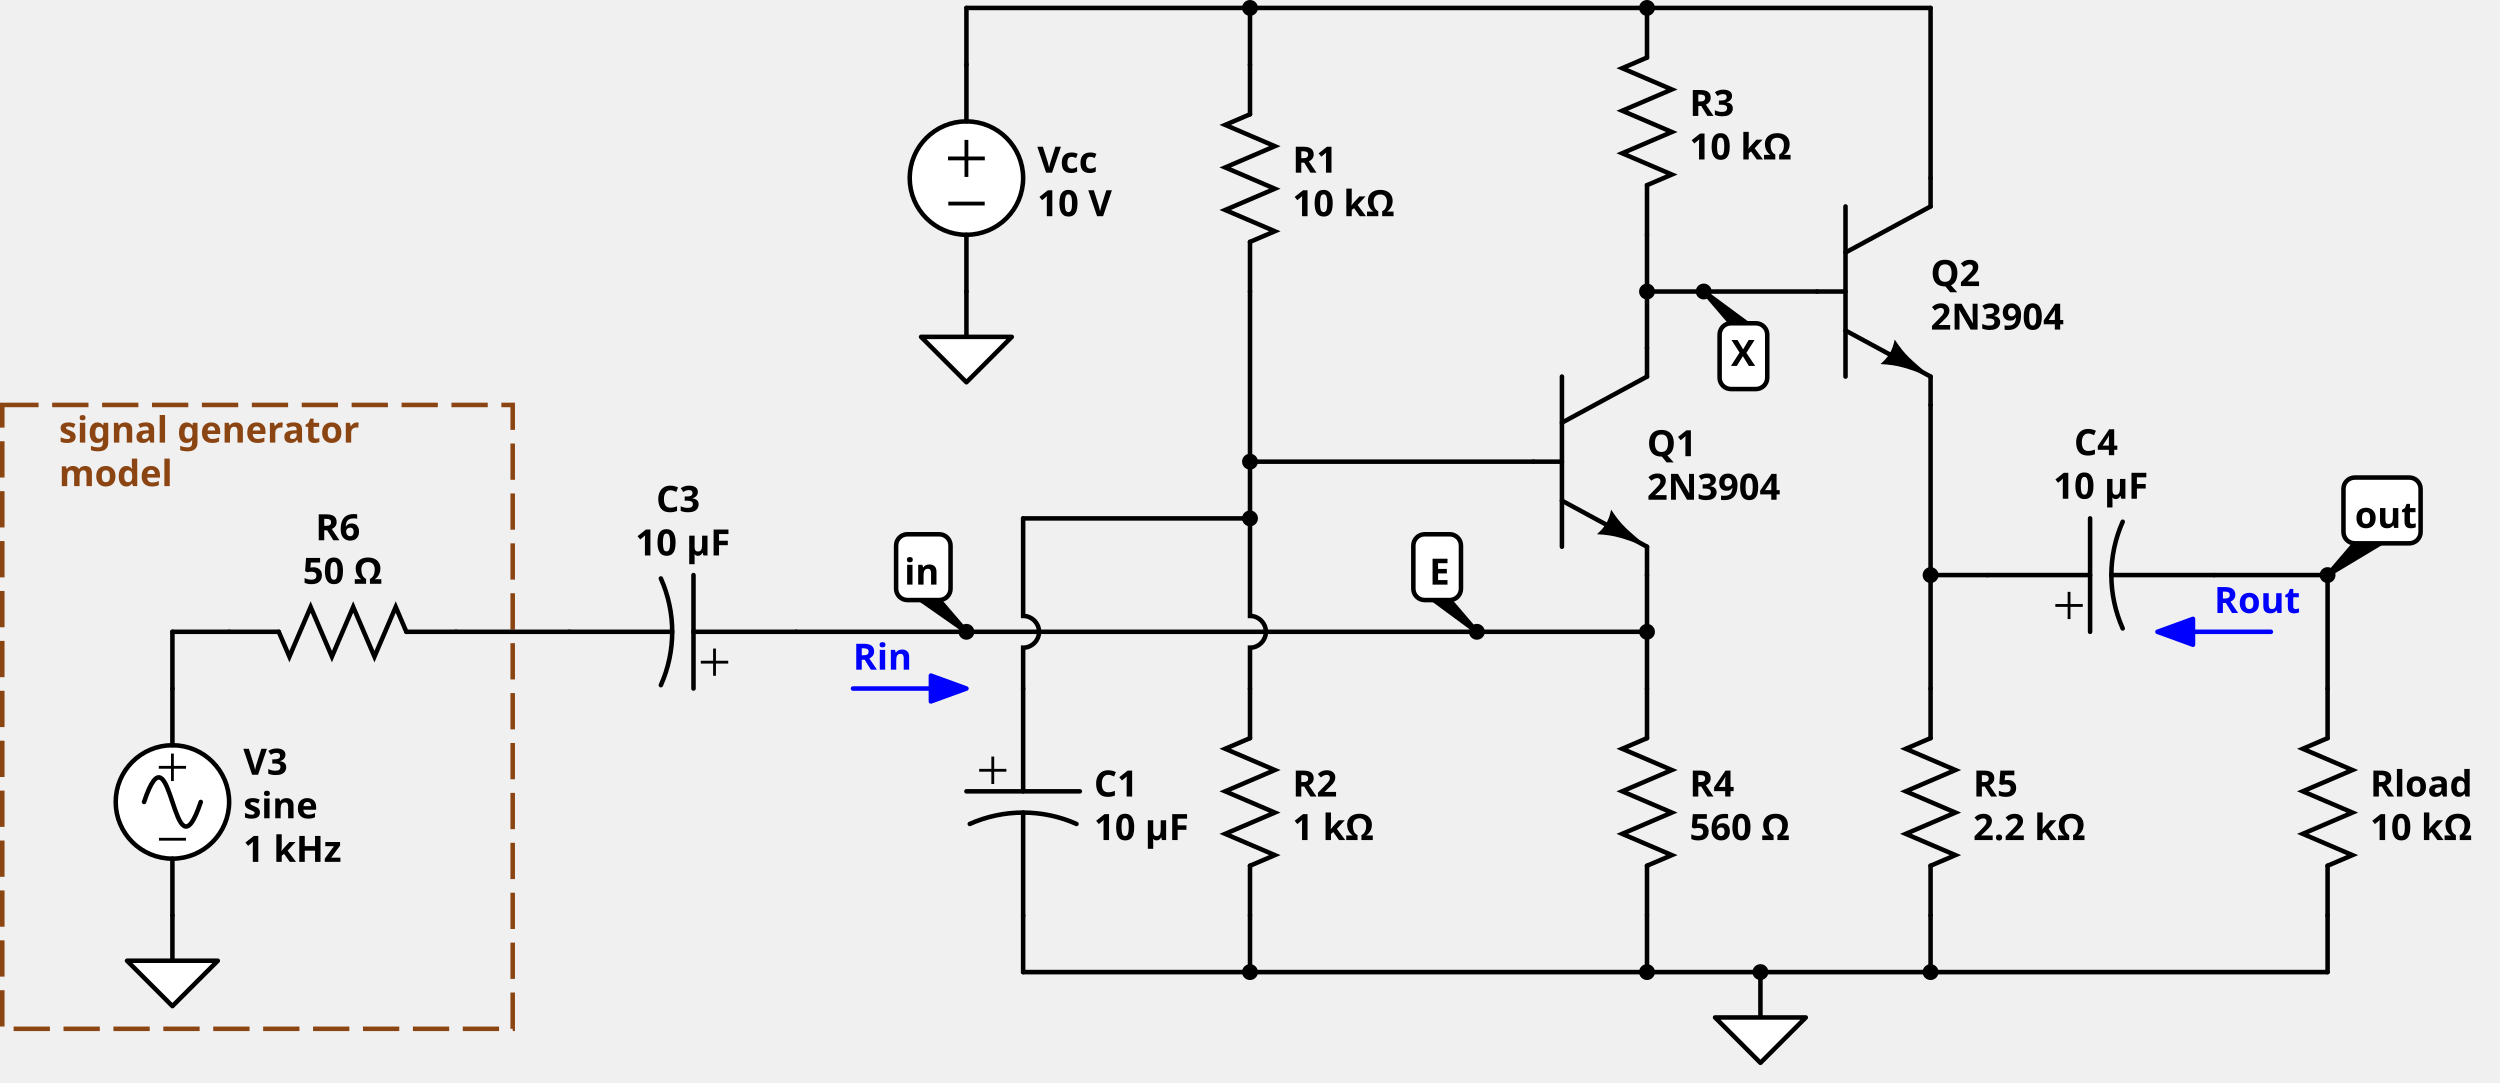
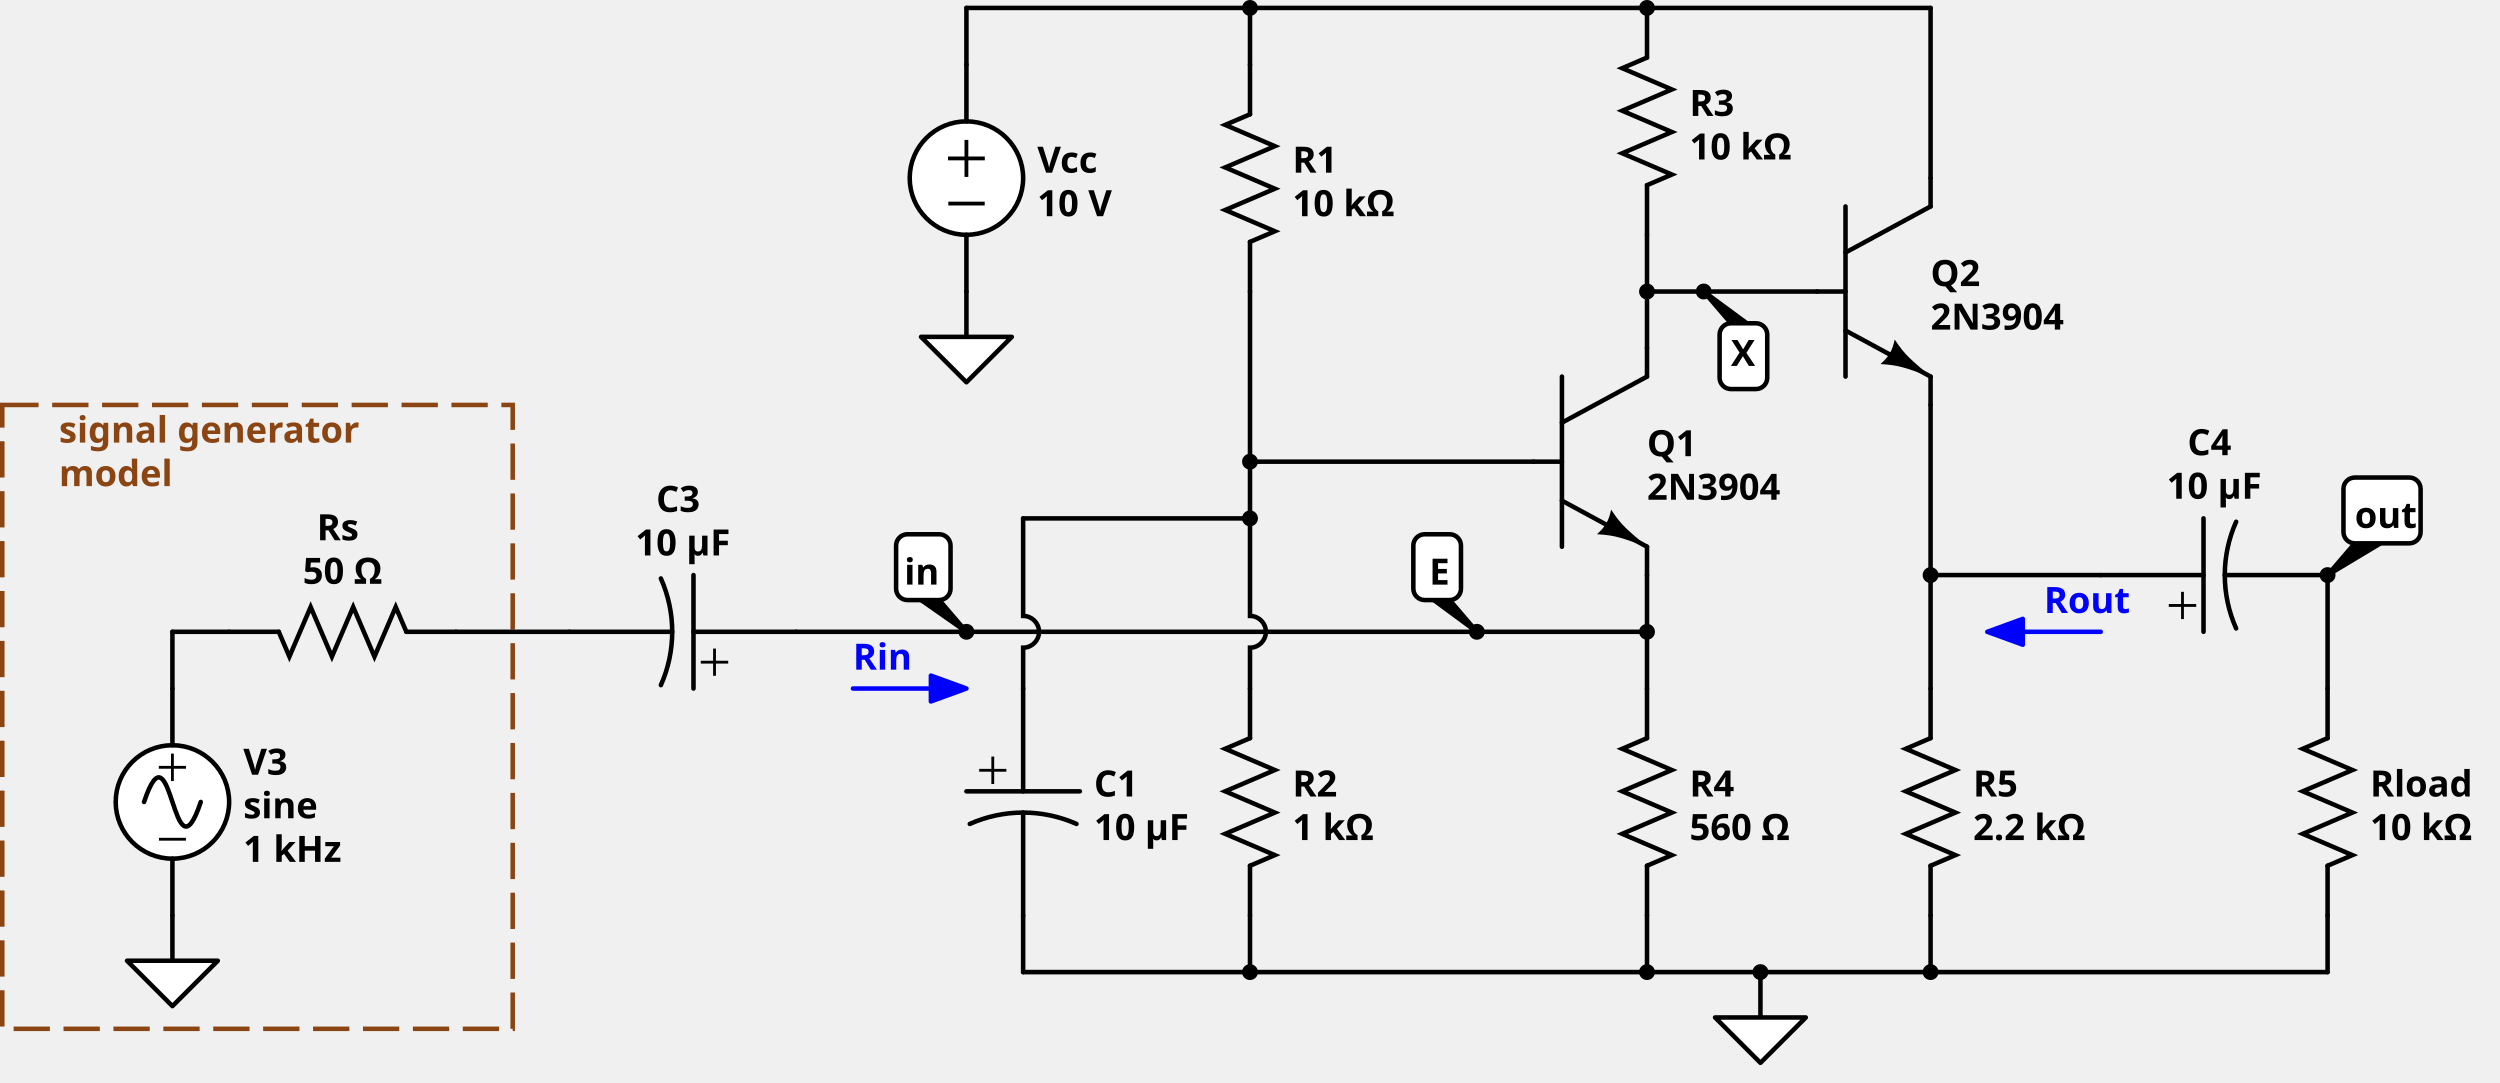
<svg xmlns="http://www.w3.org/2000/svg" width="1102.0" height="477.0">
  <g transform="scale(1.102) matrix(0.907441,0,0,0.907441,-1836.661,-1063.067)">
    <rect x="2025" y="1175" width="1100" height="475" r="0" rx="0" ry="0" fill="none" stroke="none" style="stroke-opacity: 0;" />
    <path style="stroke-linejoin: round;" fill="#000000" stroke="#000000" d="M0,50L12,36L20,36Z" stroke-width="2" stroke-linejoin="round" transform="matrix(-1,0,0,1,2450,1400)" />
    <rect x="2025" y="1350" width="225" height="275" r="0" rx="0" ry="0" fill="none" stroke="none" style="stroke-opacity: 0;" />
    <rect x="2025" y="1350" width="225" height="275" r="0" rx="0" ry="0" fill="none" stroke="#8b4513" stroke-dasharray="16,6" stroke-width="2" />
    <path style="stroke-linejoin: round;" fill="#000000" stroke="#000000" d="M0,50L12,36L23.333,36Z" stroke-width="2" stroke-linejoin="round" transform="translate(3050,1375)" />
    <path style="stroke-linejoin: round;" fill="#000000" stroke="#000000" d="M0,50L12,36L19,36Z" stroke-width="2" stroke-linejoin="round" transform="matrix(-1,0,0,1,2675,1400)" />
    <path style="stroke-linejoin: round;" fill="#000000" stroke="#000000" d="M0,50L12,36L19,36Z" stroke-width="2" stroke-linejoin="round" transform="matrix(1,0,0,-1,2775,1350)" />
    <path style="stroke-linecap: round; stroke-miterlimit: 6;" fill="none" stroke="#000000" d="M0,50L12.5,50" stroke-width="2" stroke-linecap="round" stroke-miterlimit="6" transform="translate(2700,1325)" />
    <path style="stroke-linecap: round; stroke-miterlimit: 6;" fill="none" stroke="#000000" d="M12.5,87.5L12.5,12.5" stroke-width="2" stroke-linecap="round" stroke-miterlimit="6" transform="translate(2700,1325)" />
    <path style="stroke-linecap: round; stroke-miterlimit: 6;" fill="none" stroke="#000000" d="M12.5,32.812L50,12.5" stroke-width="2" stroke-linecap="round" stroke-miterlimit="6" transform="translate(2700,1325)" />
    <path style="stroke-linecap: round; stroke-miterlimit: 6;" fill="none" stroke="#000000" d="M50,0L50,12.5" stroke-width="2" stroke-linecap="round" stroke-miterlimit="6" transform="translate(2700,1325)" />
    <path style="stroke-linecap: round; stroke-miterlimit: 6;" fill="none" stroke="#000000" d="M12.5,67.188L50,87.5" stroke-width="2" stroke-linecap="round" stroke-miterlimit="6" transform="translate(2700,1325)" />
    <path style="stroke-linecap: round; stroke-miterlimit: 6;" fill="none" stroke="#000000" d="M50,100L50,87.5" stroke-width="2" stroke-linecap="round" stroke-miterlimit="6" transform="translate(2700,1325)" />
    <path fill="#000000" stroke="none" d="M27.931,81.975C36.65,82.498,38.679,83.671,50,87.5C41.023,79.61,38.994,78.44,34.181,71.15C33.19,75.99,31.627,78.698,27.931,81.975" transform="translate(2700,1325)" />
    <text style="font-family: 'Noto Sans',Tahoma,Verdana,Arial,sans-serif; font-size: 16px; font-weight: bold; text-anchor: start; font-stretch: extra-condensed;" x="0" y="0" text-anchor="start" stroke="none" fill="#000000" transform="translate(2750,1375)">
      <tspan dy="-2.4">Q1</tspan>
      <tspan dy="19.2" x="0">2N3904</tspan>
    </text>
    <path style="stroke-linecap: round; stroke-miterlimit: 6;" fill="none" stroke="#000000" d="M25,21.875L25,0" stroke-width="2" stroke-linecap="round" stroke-miterlimit="6" transform="translate(2550,1200)" />
    <path style="stroke-linecap: round; stroke-miterlimit: 6;" fill="none" stroke="#000000" d="M25,78.125L25,100" stroke-width="2" stroke-linecap="round" stroke-miterlimit="6" transform="translate(2550,1200)" />
    <path style="stroke-linecap: round; stroke-miterlimit: 6;" fill="none" stroke="#000000" d="M25,21.875L14.063,26.562L35.937,35.937L14.063,45.312L35.937,54.688L14.063,64.063L35.937,73.438L25,78.125" stroke-width="2" stroke-linecap="round" stroke-miterlimit="6" transform="translate(2550,1200)" />
    <text style="font-family: 'Noto Sans',Tahoma,Verdana,Arial,sans-serif; font-size: 16px; font-weight: bold; text-anchor: start; font-stretch: extra-condensed;" x="0" y="0" text-anchor="start" stroke="none" fill="#000000" transform="translate(2593.75,1250)">
      <tspan dy="-2.4">R1</tspan>
      <tspan dy="19.2" x="0">10 kΩ</tspan>
    </text>
    <path style="stroke-linecap: round; stroke-miterlimit: 6;" fill="none" stroke="#000000" d="M25,21.875L25,0" stroke-width="2" stroke-linecap="round" stroke-miterlimit="6" transform="translate(2550,1475)" />
    <path style="stroke-linecap: round; stroke-miterlimit: 6;" fill="none" stroke="#000000" d="M25,78.125L25,100" stroke-width="2" stroke-linecap="round" stroke-miterlimit="6" transform="translate(2550,1475)" />
    <path style="stroke-linecap: round; stroke-miterlimit: 6;" fill="none" stroke="#000000" d="M25,21.875L14.063,26.562L35.937,35.937L14.063,45.312L35.937,54.688L14.063,64.063L35.937,73.438L25,78.125" stroke-width="2" stroke-linecap="round" stroke-miterlimit="6" transform="translate(2550,1475)" />
    <text style="font-family: 'Noto Sans',Tahoma,Verdana,Arial,sans-serif; font-size: 16px; font-weight: bold; text-anchor: start; font-stretch: extra-condensed;" x="0" y="0" text-anchor="start" stroke="none" fill="#000000" transform="translate(2593.75,1525)">
      <tspan dy="-2.4">R2</tspan>
      <tspan dy="19.2" x="0">1 kΩ</tspan>
    </text>
    <path style="stroke-linecap: round; stroke-miterlimit: 6;" fill="none" stroke="#000000" d="M25,21.875L25,0" stroke-width="2" stroke-linecap="round" stroke-miterlimit="6" transform="translate(2725,1175)" />
    <path style="stroke-linecap: round; stroke-miterlimit: 6;" fill="none" stroke="#000000" d="M25,78.125L25,100" stroke-width="2" stroke-linecap="round" stroke-miterlimit="6" transform="translate(2725,1175)" />
    <path style="stroke-linecap: round; stroke-miterlimit: 6;" fill="none" stroke="#000000" d="M25,21.875L14.063,26.562L35.937,35.937L14.063,45.312L35.937,54.688L14.063,64.063L35.937,73.438L25,78.125" stroke-width="2" stroke-linecap="round" stroke-miterlimit="6" transform="translate(2725,1175)" />
    <text style="font-family: 'Noto Sans',Tahoma,Verdana,Arial,sans-serif; font-size: 16px; font-weight: bold; text-anchor: start; font-stretch: extra-condensed;" x="0" y="0" text-anchor="start" stroke="none" fill="#000000" transform="translate(2768.75,1225)">
      <tspan dy="-2.4">R3</tspan>
      <tspan dy="19.2" x="0">10 kΩ</tspan>
    </text>
    <path style="stroke-linecap: round; stroke-miterlimit: 6;" fill="none" stroke="#000000" d="M25,21.875L25,0" stroke-width="2" stroke-linecap="round" stroke-miterlimit="6" transform="translate(2725,1475)" />
    <path style="stroke-linecap: round; stroke-miterlimit: 6;" fill="none" stroke="#000000" d="M25,78.125L25,100" stroke-width="2" stroke-linecap="round" stroke-miterlimit="6" transform="translate(2725,1475)" />
    <path style="stroke-linecap: round; stroke-miterlimit: 6;" fill="none" stroke="#000000" d="M25,21.875L14.063,26.562L35.937,35.937L14.063,45.312L35.937,54.688L14.063,64.063L35.937,73.438L25,78.125" stroke-width="2" stroke-linecap="round" stroke-miterlimit="6" transform="translate(2725,1475)" />
    <text style="font-family: 'Noto Sans',Tahoma,Verdana,Arial,sans-serif; font-size: 16px; font-weight: bold; text-anchor: start; font-stretch: extra-condensed;" x="0" y="0" text-anchor="start" stroke="none" fill="#000000" transform="translate(2768.75,1525)">
      <tspan dy="-2.4">R4</tspan>
      <tspan dy="19.2" x="0">560 Ω</tspan>
    </text>
    <path style="stroke-linecap: round;" fill="none" stroke="#000000" d="M 2750 1425 L 2750 1475" stroke-width="2" stroke-linecap="round" class="cl_wire" />
    <path style="stroke-linecap: round;" fill="none" stroke="#000000" d="M 2575 1175 L 2575 1200" stroke-width="2" stroke-linecap="round" class="cl_wire" />
    <path style="stroke-linecap: round;" fill="none" stroke="#000000" d="M 2575 1300 L 2575 1443 A 7 7 0 1 1 2575 1457 L 2575 1475" stroke-width="2" stroke-linecap="round" class="cl_wire" />
    <path style="stroke-linecap: round;" fill="none" stroke="#000000" d="M 2750 1575 L 2750 1600" stroke-width="2" stroke-linecap="round" class="cl_wire" />
    <path style="stroke-linecap: round;" fill="none" stroke="#000000" d="M 2575 1575 L 2575 1600" stroke-width="2" stroke-linecap="round" class="cl_wire" />
    <path style="stroke-linecap: round; stroke-miterlimit: 6;" fill="none" stroke="#000000" d="M25,20L25,0" stroke-width="2" stroke-linecap="round" stroke-miterlimit="6" transform="translate(2775,1600)" />
    <path style="stroke-linecap: round; stroke-linejoin: round; stroke-miterlimit: 6;" fill="#ffffff" stroke="#000000" d="M5,20L25,40L45,20Z" stroke-width="2" stroke-linecap="round" stroke-linejoin="round" stroke-miterlimit="6" transform="translate(2775,1600)" />
    <path style="stroke-linecap: round; stroke-miterlimit: 6;" fill="#ffffff" stroke="#000000" d="M50,50C50,36.194,38.806,25,25,25C11.194,25,0,36.194,0,50C0,63.806,11.194,75,25,75C38.806,75,50,63.806,50,50" stroke-width="2" stroke-linecap="round" stroke-miterlimit="6" transform="translate(2425,1200)" />
    <path style="stroke-linecap: round; stroke-miterlimit: 6;" fill="none" stroke="#000000" d="M25,0L25,25" stroke-width="2" stroke-linecap="round" stroke-miterlimit="6" transform="translate(2425,1200)" />
    <path style="stroke-linecap: round; stroke-miterlimit: 6;" fill="none" stroke="#000000" d="M25,100L25,75" stroke-width="2" stroke-linecap="round" stroke-miterlimit="6" transform="translate(2425,1200)" />
    <path style="font-size: 15px; font-weight: normal;" fill="#000000" stroke="none" d="M25.842,33.168L24.158,33.168L24.158,40.488L16.899,40.488L16.899,42.173L24.158,42.173L24.158,49.493L25.842,49.493L25.842,42.173L33.101,42.173L33.101,40.488L25.842,40.488L25.842,33.168" font-size="15px" font-weight="normal" transform="translate(2425,1200)" />
    <path style="font-size: 15px; font-weight: normal;" fill="#000000" stroke="none" d="M17.006,60.394L17.006,62.078L33.055,62.078L33.055,60.394L17.006,60.394" font-size="15px" font-weight="normal" transform="translate(2425,1200)" />
    <text style="font-family: 'Noto Sans',Tahoma,Verdana,Arial,sans-serif; font-size: 16px; font-weight: bold; text-anchor: start; font-stretch: extra-condensed;" x="0" y="0" text-anchor="start" stroke="none" fill="#000000" transform="translate(2481.25,1250)">
      <tspan dy="-2.4">Vcc</tspan>
      <tspan dy="19.2" x="0">10 V</tspan>
    </text>
    <path style="stroke-linecap: round;" fill="none" stroke="#000000" d="M 2450 1175 L 2450 1200" stroke-width="2" stroke-linecap="round" class="cl_wire" />
    <path style="stroke-linecap: round;" fill="none" stroke="#000000" d="M 2450 1175 L 2575 1175" stroke-width="2" stroke-linecap="round" class="cl_wire" />
    <path style="stroke-linecap: round; stroke-miterlimit: 6;" fill="none" stroke="#000000" d="M25,20L25,0" stroke-width="2" stroke-linecap="round" stroke-miterlimit="6" transform="translate(2425,1300)" />
    <path style="stroke-linecap: round; stroke-linejoin: round; stroke-miterlimit: 6;" fill="#ffffff" stroke="#000000" d="M5,20L25,40L45,20Z" stroke-width="2" stroke-linecap="round" stroke-linejoin="round" stroke-miterlimit="6" transform="translate(2425,1300)" />
    <rect x="7" y="7" width="21" height="29" r="5" rx="5" ry="5" fill="#ffffff" stroke="#000000" stroke-width="2" transform="matrix(1,0,0,-1,2775,1350)" />
    <text style="font-family: 'Noto Sans',Tahoma,Verdana,Arial,sans-serif; font-size: 16px; font-weight: bold; text-anchor: start; font-stretch: extra-condensed;" x="12" y="22" text-anchor="start" stroke="none" fill="#000000" transform="translate(2775,1303.6)">
      <tspan dy="7.2">X</tspan>
    </text>
    <rect x="7" y="7" width="21" height="29" r="5" rx="5" ry="5" fill="#ffffff" stroke="#000000" stroke-width="2" transform="matrix(-1,0,0,1,2675,1400)" />
    <text style="font-family: 'Noto Sans',Tahoma,Verdana,Arial,sans-serif; font-size: 16px; font-weight: bold; text-anchor: end; font-stretch: extra-condensed;" x="12" y="22" text-anchor="end" stroke="none" fill="#000000" transform="translate(2651,1400)">
      <tspan dy="7.2">E</tspan>
    </text>
    <path style="stroke-linecap: round;" fill="none" stroke="#000000" d="M 2750 1275 L 2750 1325" stroke-width="2" stroke-linecap="round" class="cl_wire" />
    <path style="stroke-linecap: round; stroke-miterlimit: 6;" fill="none" stroke="#000000" d="M0,50L12.5,50" stroke-width="2" stroke-linecap="round" stroke-miterlimit="6" transform="translate(2825,1250)" />
    <path style="stroke-linecap: round; stroke-miterlimit: 6;" fill="none" stroke="#000000" d="M12.5,87.5L12.5,12.5" stroke-width="2" stroke-linecap="round" stroke-miterlimit="6" transform="translate(2825,1250)" />
    <path style="stroke-linecap: round; stroke-miterlimit: 6;" fill="none" stroke="#000000" d="M12.5,32.812L50,12.5" stroke-width="2" stroke-linecap="round" stroke-miterlimit="6" transform="translate(2825,1250)" />
    <path style="stroke-linecap: round; stroke-miterlimit: 6;" fill="none" stroke="#000000" d="M50,0L50,12.5" stroke-width="2" stroke-linecap="round" stroke-miterlimit="6" transform="translate(2825,1250)" />
    <path style="stroke-linecap: round; stroke-miterlimit: 6;" fill="none" stroke="#000000" d="M12.5,67.188L50,87.5" stroke-width="2" stroke-linecap="round" stroke-miterlimit="6" transform="translate(2825,1250)" />
    <path style="stroke-linecap: round; stroke-miterlimit: 6;" fill="none" stroke="#000000" d="M50,100L50,87.5" stroke-width="2" stroke-linecap="round" stroke-miterlimit="6" transform="translate(2825,1250)" />
    <path fill="#000000" stroke="none" d="M27.931,81.975C36.65,82.498,38.679,83.671,50,87.5C41.023,79.61,38.994,78.44,34.181,71.15C33.19,75.99,31.627,78.698,27.931,81.975" transform="translate(2825,1250)" />
    <text style="font-family: 'Noto Sans',Tahoma,Verdana,Arial,sans-serif; font-size: 16px; font-weight: bold; text-anchor: start; font-stretch: extra-condensed;" x="0" y="0" text-anchor="start" stroke="none" fill="#000000" transform="translate(2875,1300)">
      <tspan dy="-2.4">Q2</tspan>
      <tspan dy="19.2" x="0">2N3904</tspan>
    </text>
    <path style="stroke-linecap: round;" fill="none" stroke="#000000" d="M 2875 1175 L 2875 1250" stroke-width="2" stroke-linecap="round" class="cl_wire" />
    <path style="stroke-linecap: round; stroke-miterlimit: 6;" fill="none" stroke="#000000" d="M25,21.875L25,0" stroke-width="2" stroke-linecap="round" stroke-miterlimit="6" transform="translate(2850,1475)" />
    <path style="stroke-linecap: round; stroke-miterlimit: 6;" fill="none" stroke="#000000" d="M25,78.125L25,100" stroke-width="2" stroke-linecap="round" stroke-miterlimit="6" transform="translate(2850,1475)" />
    <path style="stroke-linecap: round; stroke-miterlimit: 6;" fill="none" stroke="#000000" d="M25,21.875L14.063,26.562L35.937,35.937L14.063,45.312L35.937,54.688L14.063,64.063L35.937,73.438L25,78.125" stroke-width="2" stroke-linecap="round" stroke-miterlimit="6" transform="translate(2850,1475)" />
    <text style="font-family: 'Noto Sans',Tahoma,Verdana,Arial,sans-serif; font-size: 16px; font-weight: bold; text-anchor: start; font-stretch: extra-condensed;" x="0" y="0" text-anchor="start" stroke="none" fill="#000000" transform="translate(2893.75,1525)">
      <tspan dy="-2.4">R5</tspan>
      <tspan dy="19.2" x="0">2.2 kΩ</tspan>
    </text>
    <path style="stroke-linecap: round;" fill="none" stroke="#000000" d="M 2875 1350 L 2875 1475" stroke-width="2" stroke-linecap="round" class="cl_wire" />
    <path style="stroke-linecap: round;" fill="none" stroke="#000000" d="M 2875 1575 L 2875 1600" stroke-width="2" stroke-linecap="round" class="cl_wire" />
    <text style="font-family: 'Noto Sans',Tahoma,Verdana,Arial,sans-serif; font-size: 16px; font-weight: bold; text-anchor: start; font-stretch: extra-condensed;" x="0" y="0" text-anchor="start" stroke="none" fill="#000000" transform="translate(2506.25,1525)">
      <tspan dy="-2.4">C1</tspan>
      <tspan dy="19.2" x="0">10 µF</tspan>
    </text>
    <path style="stroke-linecap: round; stroke-miterlimit: 6;" fill="none" stroke="#000000" d="M25,54.688L25,100" stroke-width="2" stroke-linecap="round" stroke-miterlimit="6" transform="translate(2450,1475)" />
    <path style="stroke-linecap: round; stroke-miterlimit: 6;" fill="none" stroke="#000000" d="M25,45.312L25,0" stroke-width="2" stroke-linecap="round" stroke-miterlimit="6" transform="translate(2450,1475)" />
    <path style="stroke-linecap: round; stroke-miterlimit: 6;" fill="none" stroke="#000000" d="M50,45.312L0,45.312" stroke-width="2" stroke-linecap="round" stroke-miterlimit="6" transform="translate(2450,1475)" />
    <path style="stroke-linecap: round; stroke-miterlimit: 6;" fill="none" stroke="#000000" d="M48.515,59.686C41.113,56.392,33.102,54.688,25,54.688C16.898,54.688,8.888,56.392,1.485,59.686" stroke-width="2" stroke-linecap="round" stroke-miterlimit="6" transform="translate(2450,1475)" />
    <path fill="#000000" stroke="none" d="M12.239,29.996L10.992,29.996L10.992,35.418L5.615,35.418L5.615,36.665L10.992,36.665L10.992,42.087L12.239,42.087L12.239,36.665L17.615,36.665L17.615,35.418L12.239,35.418L12.239,29.996" transform="translate(2450,1475)" />
    <path style="stroke-linecap: round;" fill="none" stroke="#000000" d="M 2475 1400 L 2475 1443 A 7 7 0 1 1 2475 1457 L 2475 1475" stroke-width="2" stroke-linecap="round" class="cl_wire" />
    <path style="stroke-linecap: round;" fill="none" stroke="#000000" d="M 2475 1400 L 2575 1400" stroke-width="2" stroke-linecap="round" class="cl_wire" />
    <path style="stroke-linecap: round;" fill="none" stroke="#000000" d="M 2475 1575 L 2475 1600" stroke-width="2" stroke-linecap="round" class="cl_wire" />
    <rect x="7" y="7" width="34" height="29" r="5" rx="5" ry="5" fill="#ffffff" stroke="#000000" stroke-width="2" transform="translate(3050,1375)" />
    <text style="font-family: 'Noto Sans',Tahoma,Verdana,Arial,sans-serif; font-size: 16px; font-weight: bold; text-anchor: start; font-stretch: extra-condensed;" x="12" y="22" text-anchor="start" stroke="none" fill="#000000" transform="translate(3050,1375)">
      <tspan dy="7.2">out</tspan>
    </text>
    <path style="stroke-linecap: round;" fill="none" stroke="#000000" d="M 2750 1300 L 2825 1300" stroke-width="2" stroke-linecap="round" class="cl_wire" />
    <path style="stroke-linecap: round; stroke-miterlimit: 6;" fill="#ffffff" stroke="#000000" d="M50,50C50,36.194,38.807,25,25,25C11.193,25,0,36.194,0,50C0,63.806,11.193,75,25,75C38.807,75,50,63.806,50,50" stroke-width="2" stroke-linecap="round" stroke-miterlimit="6" transform="translate(2075,1475)" />
    <path style="stroke-linecap: round; stroke-miterlimit: 6;" fill="none" stroke="#000000" d="M25,0L25,25" stroke-width="2" stroke-linecap="round" stroke-miterlimit="6" transform="translate(2075,1475)" />
    <path style="stroke-linecap: round; stroke-miterlimit: 6;" fill="none" stroke="#000000" d="M25,100L25,75" stroke-width="2" stroke-linecap="round" stroke-miterlimit="6" transform="translate(2075,1475)" />
    <path style="stroke-linecap: round; stroke-miterlimit: 6;" fill="none" stroke="#000000" d="M37.5,50C25,87.5,25,12.5,12.5,50" stroke-width="2" stroke-linecap="round" stroke-miterlimit="6" transform="translate(2075,1475)" />
    <path style="font-size: 15px; font-weight: normal;" fill="#000000" stroke="none" d="M25.624,28.684L24.376,28.684L24.376,34.106L19,34.106L19,35.354L24.376,35.354L24.376,40.775L25.624,40.775L25.624,35.354L31,35.354L31,34.106L25.624,34.106L25.624,28.684" font-size="15px" font-weight="normal" transform="translate(2075,1475)" />
    <path style="font-size: 15px; font-weight: normal;" fill="#000000" stroke="none" d="M19.079,65.811L19.079,67.059L30.966,67.059L30.966,65.811L19.079,65.811" font-size="15px" font-weight="normal" transform="translate(2075,1475)" />
    <text style="font-family: 'Noto Sans',Tahoma,Verdana,Arial,sans-serif; font-size: 16px; font-weight: bold; text-anchor: start; font-stretch: extra-condensed;" x="0" y="0" text-anchor="start" stroke="none" fill="#000000" transform="translate(2131.25,1525)">
      <tspan dy="-12">V3</tspan>
      <tspan dy="19.2" x="0">sine</tspan>
      <tspan dy="19.2" x="0">1 kHz</tspan>
    </text>
    <path style="stroke-linecap: round; stroke-miterlimit: 6;" fill="none" stroke="#000000" d="M25,20L25,0" stroke-width="2" stroke-linecap="round" stroke-miterlimit="6" transform="translate(2075,1575)" />
    <path style="stroke-linecap: round; stroke-linejoin: round; stroke-miterlimit: 6;" fill="#ffffff" stroke="#000000" d="M5,20L25,40L45,20Z" stroke-width="2" stroke-linecap="round" stroke-linejoin="round" stroke-miterlimit="6" transform="translate(2075,1575)" />
    <path style="stroke-linecap: round; stroke-miterlimit: 6;" fill="none" stroke="#000000" d="M25,21.875L25,0" stroke-width="2" stroke-linecap="round" stroke-miterlimit="6" transform="matrix(0,-1,1,0,2125,1475)" />
    <path style="stroke-linecap: round; stroke-miterlimit: 6;" fill="none" stroke="#000000" d="M25,78.125L25,100" stroke-width="2" stroke-linecap="round" stroke-miterlimit="6" transform="matrix(0,-1,1,0,2125,1475)" />
    <path style="stroke-linecap: round; stroke-miterlimit: 6;" fill="none" stroke="#000000" d="M25,21.875L14.063,26.562L35.937,35.937L14.063,45.312L35.937,54.688L14.063,64.063L35.937,73.438L25,78.125" stroke-width="2" stroke-linecap="round" stroke-miterlimit="6" transform="matrix(0,-1,1,0,2125,1475)" />
    <text style="font-family: 'Noto Sans',Tahoma,Verdana,Arial,sans-serif; font-size: 16px; font-weight: bold; text-anchor: middle; font-stretch: extra-condensed;" x="0" y="0" text-anchor="middle" stroke="none" fill="#000000" transform="translate(2175,1412.05)">
-       <tspan dy="-2.4">R6</tspan>
+       <tspan dy="-2.4">Rs</tspan>
      <tspan dy="19.2" x="0">50 Ω</tspan>
    </text>
    <path style="stroke-linecap: round;" fill="none" stroke="#000000" d="M 2100 1450 L 2125 1450" stroke-width="2" stroke-linecap="round" class="cl_wire" />
    <path style="stroke-linecap: round;" fill="none" stroke="#000000" d="M 2100 1450 L 2100 1475" stroke-width="2" stroke-linecap="round" class="cl_wire" />
    <text style="font-family: 'Noto Sans',Tahoma,Verdana,Arial,sans-serif; font-size: 16px; font-weight: bold; text-anchor: start; font-style: normal; font-stretch: extra-condensed;" x="0" y="0" text-anchor="start" stroke="none" fill="#8b4513" font-style="normal" transform="translate(2050,1369)">
      <tspan dy="-2.4">signal generator</tspan>
      <tspan dy="19.2" x="0">model</tspan>
    </text>
    <text style="font-family: 'Noto Sans',Tahoma,Verdana,Arial,sans-serif; font-size: 16px; font-weight: bold; text-anchor: middle; font-stretch: extra-condensed;" x="0" y="0" text-anchor="middle" stroke="none" fill="#000000" transform="translate(2325,1399.55)">
      <tspan dy="-2.4">C3</tspan>
      <tspan dy="19.2" x="0">10 µF</tspan>
    </text>
    <path style="stroke-linecap: round; stroke-miterlimit: 6;" fill="none" stroke="#000000" d="M25,54.688L25,100" stroke-width="2" stroke-linecap="round" stroke-miterlimit="6" transform="matrix(0,-1,-1,0,2375,1475)" />
    <path style="stroke-linecap: round; stroke-miterlimit: 6;" fill="none" stroke="#000000" d="M25,45.312L25,0" stroke-width="2" stroke-linecap="round" stroke-miterlimit="6" transform="matrix(0,-1,-1,0,2375,1475)" />
    <path style="stroke-linecap: round; stroke-miterlimit: 6;" fill="none" stroke="#000000" d="M50,45.312L0,45.312" stroke-width="2" stroke-linecap="round" stroke-miterlimit="6" transform="matrix(0,-1,-1,0,2375,1475)" />
    <path style="stroke-linecap: round; stroke-miterlimit: 6;" fill="none" stroke="#000000" d="M48.515,59.686C41.113,56.392,33.102,54.688,25,54.688C16.898,54.688,8.888,56.392,1.485,59.686" stroke-width="2" stroke-linecap="round" stroke-miterlimit="6" transform="matrix(0,-1,-1,0,2375,1475)" />
    <path fill="#000000" stroke="none" d="M12.239,29.996L10.992,29.996L10.992,35.418L5.615,35.418L5.615,36.665L10.992,36.665L10.992,42.087L12.239,42.087L12.239,36.665L17.615,36.665L17.615,35.418L12.239,35.418L12.239,29.996" transform="matrix(0,-1,-1,0,2375,1475)" />
    <path style="stroke-linecap: round; stroke-linejoin: round;" fill="#0000ff" stroke="#0000ff" d="M2400,1475L2450,1475L2434.338,1469.3L2434.338,1480.7L2450,1475" stroke-width="2" stroke-linecap="round" stroke-linejoin="round" />
    <text style="font-family: 'Noto Sans',Tahoma,Verdana,Arial,sans-serif; font-size: 16px; font-weight: bold; text-anchor: start; font-style: normal; font-stretch: extra-condensed;" x="0" y="0" text-anchor="start" stroke="none" fill="#0000ff" font-style="normal" transform="translate(2400,1459.5)">
      <tspan dy="7.2">Rin</tspan>
    </text>
    <path style="stroke-linecap: round;" fill="none" stroke="#000000" d="M 2575 1175 L 2875 1175" stroke-width="2" stroke-linecap="round" class="cl_wire" />
    <path style="stroke-linecap: round;" fill="none" stroke="#000000" d="M 2575 1375 L 2700 1375" stroke-width="2" stroke-linecap="round" class="cl_wire" />
    <rect x="7" y="7" width="24" height="29" r="5" rx="5" ry="5" fill="#ffffff" stroke="#000000" stroke-width="2" transform="matrix(-1,0,0,1,2450,1400)" />
    <text style="font-family: 'Noto Sans',Tahoma,Verdana,Arial,sans-serif; font-size: 16px; font-weight: bold; text-anchor: end; font-stretch: extra-condensed;" x="12" y="22" text-anchor="end" stroke="none" fill="#000000" transform="translate(2426,1400)">
      <tspan dy="7.2">in</tspan>
    </text>
    <path style="stroke-linecap: round; stroke-miterlimit: 6;" fill="none" stroke="#000000" d="M25,21.875L25,0" stroke-width="2" stroke-linecap="round" stroke-miterlimit="6" transform="translate(3025,1475)" />
    <path style="stroke-linecap: round; stroke-miterlimit: 6;" fill="none" stroke="#000000" d="M25,78.125L25,100" stroke-width="2" stroke-linecap="round" stroke-miterlimit="6" transform="translate(3025,1475)" />
    <path style="stroke-linecap: round; stroke-miterlimit: 6;" fill="none" stroke="#000000" d="M25,21.875L14.063,26.562L35.937,35.937L14.063,45.312L35.937,54.688L14.063,64.063L35.937,73.438L25,78.125" stroke-width="2" stroke-linecap="round" stroke-miterlimit="6" transform="translate(3025,1475)" />
    <text style="font-family: 'Noto Sans',Tahoma,Verdana,Arial,sans-serif; font-size: 16px; font-weight: bold; text-anchor: start; font-stretch: extra-condensed;" x="0" y="0" text-anchor="start" stroke="none" fill="#000000" transform="translate(3068.75,1525)">
      <tspan dy="-2.4">Rload</tspan>
      <tspan dy="19.2" x="0">10 kΩ</tspan>
    </text>
-     <text style="font-family: 'Noto Sans',Tahoma,Verdana,Arial,sans-serif; font-size: 16px; font-weight: bold; text-anchor: middle; font-stretch: extra-condensed;" x="0" y="0" text-anchor="middle" stroke="none" fill="#000000" transform="translate(2950,1374.55)">
+     <text style="font-family: 'Noto Sans',Tahoma,Verdana,Arial,sans-serif; font-size: 16px; font-weight: bold; text-anchor: middle; font-stretch: extra-condensed;" x="0" y="0" text-anchor="middle" stroke="none" fill="#000000" transform="translate(3000,1374.55)">
      <tspan dy="-2.4">C4</tspan>
      <tspan dy="19.2" x="0">10 µF</tspan>
    </text>
-     <path style="stroke-linecap: round; stroke-miterlimit: 6;" fill="none" stroke="#000000" d="M25,54.688L25,100" stroke-width="2" stroke-linecap="round" stroke-miterlimit="6" transform="matrix(0,-1,1,0,2900,1450)" />
-     <path style="stroke-linecap: round; stroke-miterlimit: 6;" fill="none" stroke="#000000" d="M25,45.312L25,0" stroke-width="2" stroke-linecap="round" stroke-miterlimit="6" transform="matrix(0,-1,1,0,2900,1450)" />
-     <path style="stroke-linecap: round; stroke-miterlimit: 6;" fill="none" stroke="#000000" d="M50,45.312L0,45.312" stroke-width="2" stroke-linecap="round" stroke-miterlimit="6" transform="matrix(0,-1,1,0,2900,1450)" />
-     <path style="stroke-linecap: round; stroke-miterlimit: 6;" fill="none" stroke="#000000" d="M48.515,59.686C41.113,56.392,33.102,54.688,25,54.688C16.898,54.688,8.888,56.392,1.485,59.686" stroke-width="2" stroke-linecap="round" stroke-miterlimit="6" transform="matrix(0,-1,1,0,2900,1450)" />
-     <path fill="#000000" stroke="none" d="M12.239,29.996L10.992,29.996L10.992,35.418L5.615,35.418L5.615,36.665L10.992,36.665L10.992,42.087L12.239,42.087L12.239,36.665L17.615,36.665L17.615,35.418L12.239,35.418L12.239,29.996" transform="matrix(0,-1,1,0,2900,1450)" />
+     <path style="stroke-linecap: round; stroke-miterlimit: 6;" fill="none" stroke="#000000" d="M25,54.688L25,100" stroke-width="2" stroke-linecap="round" stroke-miterlimit="6" transform="matrix(0,-1,1,0,2950,1450)" />
+     <path style="stroke-linecap: round; stroke-miterlimit: 6;" fill="none" stroke="#000000" d="M25,45.312L25,0" stroke-width="2" stroke-linecap="round" stroke-miterlimit="6" transform="matrix(0,-1,1,0,2950,1450)" />
+     <path style="stroke-linecap: round; stroke-miterlimit: 6;" fill="none" stroke="#000000" d="M50,45.312L0,45.312" stroke-width="2" stroke-linecap="round" stroke-miterlimit="6" transform="matrix(0,-1,1,0,2950,1450)" />
+     <path style="stroke-linecap: round; stroke-miterlimit: 6;" fill="none" stroke="#000000" d="M48.515,59.686C41.113,56.392,33.102,54.688,25,54.688C16.898,54.688,8.888,56.392,1.485,59.686" stroke-width="2" stroke-linecap="round" stroke-miterlimit="6" transform="matrix(0,-1,1,0,2950,1450)" />
+     <path fill="#000000" stroke="none" d="M12.239,29.996L10.992,29.996L10.992,35.418L5.615,35.418L5.615,36.665L10.992,36.665L10.992,42.087L12.239,42.087L12.239,36.665L17.615,36.665L17.615,35.418L12.239,35.418L12.239,29.996" transform="matrix(0,-1,1,0,2950,1450)" />
    <path style="stroke-linecap: round;" fill="none" stroke="#000000" d="M 3050 1425 L 3050 1475" stroke-width="2" stroke-linecap="round" class="cl_wire" />
    <path style="stroke-linecap: round;" fill="none" stroke="#000000" d="M 3050 1575 L 3050 1600" stroke-width="2" stroke-linecap="round" class="cl_wire" />
-     <path style="stroke-linecap: round;" fill="none" stroke="#000000" d="M 2875 1425 L 2900 1425" stroke-width="2" stroke-linecap="round" class="cl_wire" />
+     <path style="stroke-linecap: round;" fill="none" stroke="#000000" d="M 2875 1425 L 2950 1425" stroke-width="2" stroke-linecap="round" class="cl_wire" />
    <path style="stroke-linecap: round;" fill="none" stroke="#000000" d="M 2225 1450 L 2275 1450" stroke-width="2" stroke-linecap="round" class="cl_wire" />
-     <path style="stroke-linecap: round;" fill="none" stroke="#000000" d="M 3000 1425 L 3050 1425" stroke-width="2" stroke-linecap="round" class="cl_wire" />
-     <path style="stroke-linecap: round; stroke-linejoin: round;" fill="#0000ff" stroke="#0000ff" d="M3025,1450L2975,1450L2990.662,1455.7L2990.662,1444.3L2975,1450" stroke-width="2" stroke-linecap="round" stroke-linejoin="round" />
-     <text style="font-family: 'Noto Sans',Tahoma,Verdana,Arial,sans-serif; font-size: 16px; font-weight: bold; text-anchor: start; font-style: normal; font-stretch: extra-condensed;" x="0" y="0" text-anchor="start" stroke="none" fill="#0000ff" font-style="normal" transform="translate(3000,1434.5)">
+     <path style="stroke-linecap: round; stroke-linejoin: round;" fill="#0000ff" stroke="#0000ff" d="M2950,1450L2900,1450L2915.662,1455.7L2915.662,1444.3L2900,1450" stroke-width="2" stroke-linecap="round" stroke-linejoin="round" />
+     <text style="font-family: 'Noto Sans',Tahoma,Verdana,Arial,sans-serif; font-size: 16px; font-weight: bold; text-anchor: start; font-style: normal; font-stretch: extra-condensed;" x="0" y="0" text-anchor="start" stroke="none" fill="#0000ff" font-style="normal" transform="translate(2925,1434.5)">
      <tspan dy="7.2">Rout</tspan>
    </text>
    <path style="stroke-linecap: round;" fill="none" stroke="#000000" d="M 2475 1600 L 3050 1600" stroke-width="2" stroke-linecap="round" class="cl_wire" />
    <path style="stroke-linecap: round;" fill="none" stroke="#000000" d="M 2375 1450 L 2750 1450" stroke-width="2" stroke-linecap="round" class="cl_wire" />
    <circle cx="2750" cy="1175" r="3" fill="#000000" stroke="#000000" />
    <circle cx="2800" cy="1600" r="3" fill="#000000" stroke="#000000" />
    <circle cx="2775" cy="1300" r="3" fill="#000000" stroke="#000000" />
    <circle cx="2675" cy="1450" r="3" fill="#000000" stroke="#000000" />
    <circle cx="3050" cy="1425" r="3" fill="#000000" stroke="#000000" />
    <circle cx="2450" cy="1450" r="3" fill="#000000" stroke="#000000" />
    <circle cx="2575" cy="1175" r="3" fill="#000000" stroke="#000000" />
    <circle cx="2750" cy="1600" r="3" fill="#000000" stroke="#000000" />
    <circle cx="2575" cy="1600" r="3" fill="#000000" stroke="#000000" />
    <circle cx="2875" cy="1600" r="3" fill="#000000" stroke="#000000" />
    <circle cx="2575" cy="1400" r="3" fill="#000000" stroke="#000000" />
    <circle cx="2750" cy="1300" r="3" fill="#000000" stroke="#000000" />
    <circle cx="2575" cy="1375" r="3" fill="#000000" stroke="#000000" />
    <circle cx="2875" cy="1425" r="3" fill="#000000" stroke="#000000" />
    <circle cx="2750" cy="1450" r="3" fill="#000000" stroke="#000000" />
  </g>
</svg>
